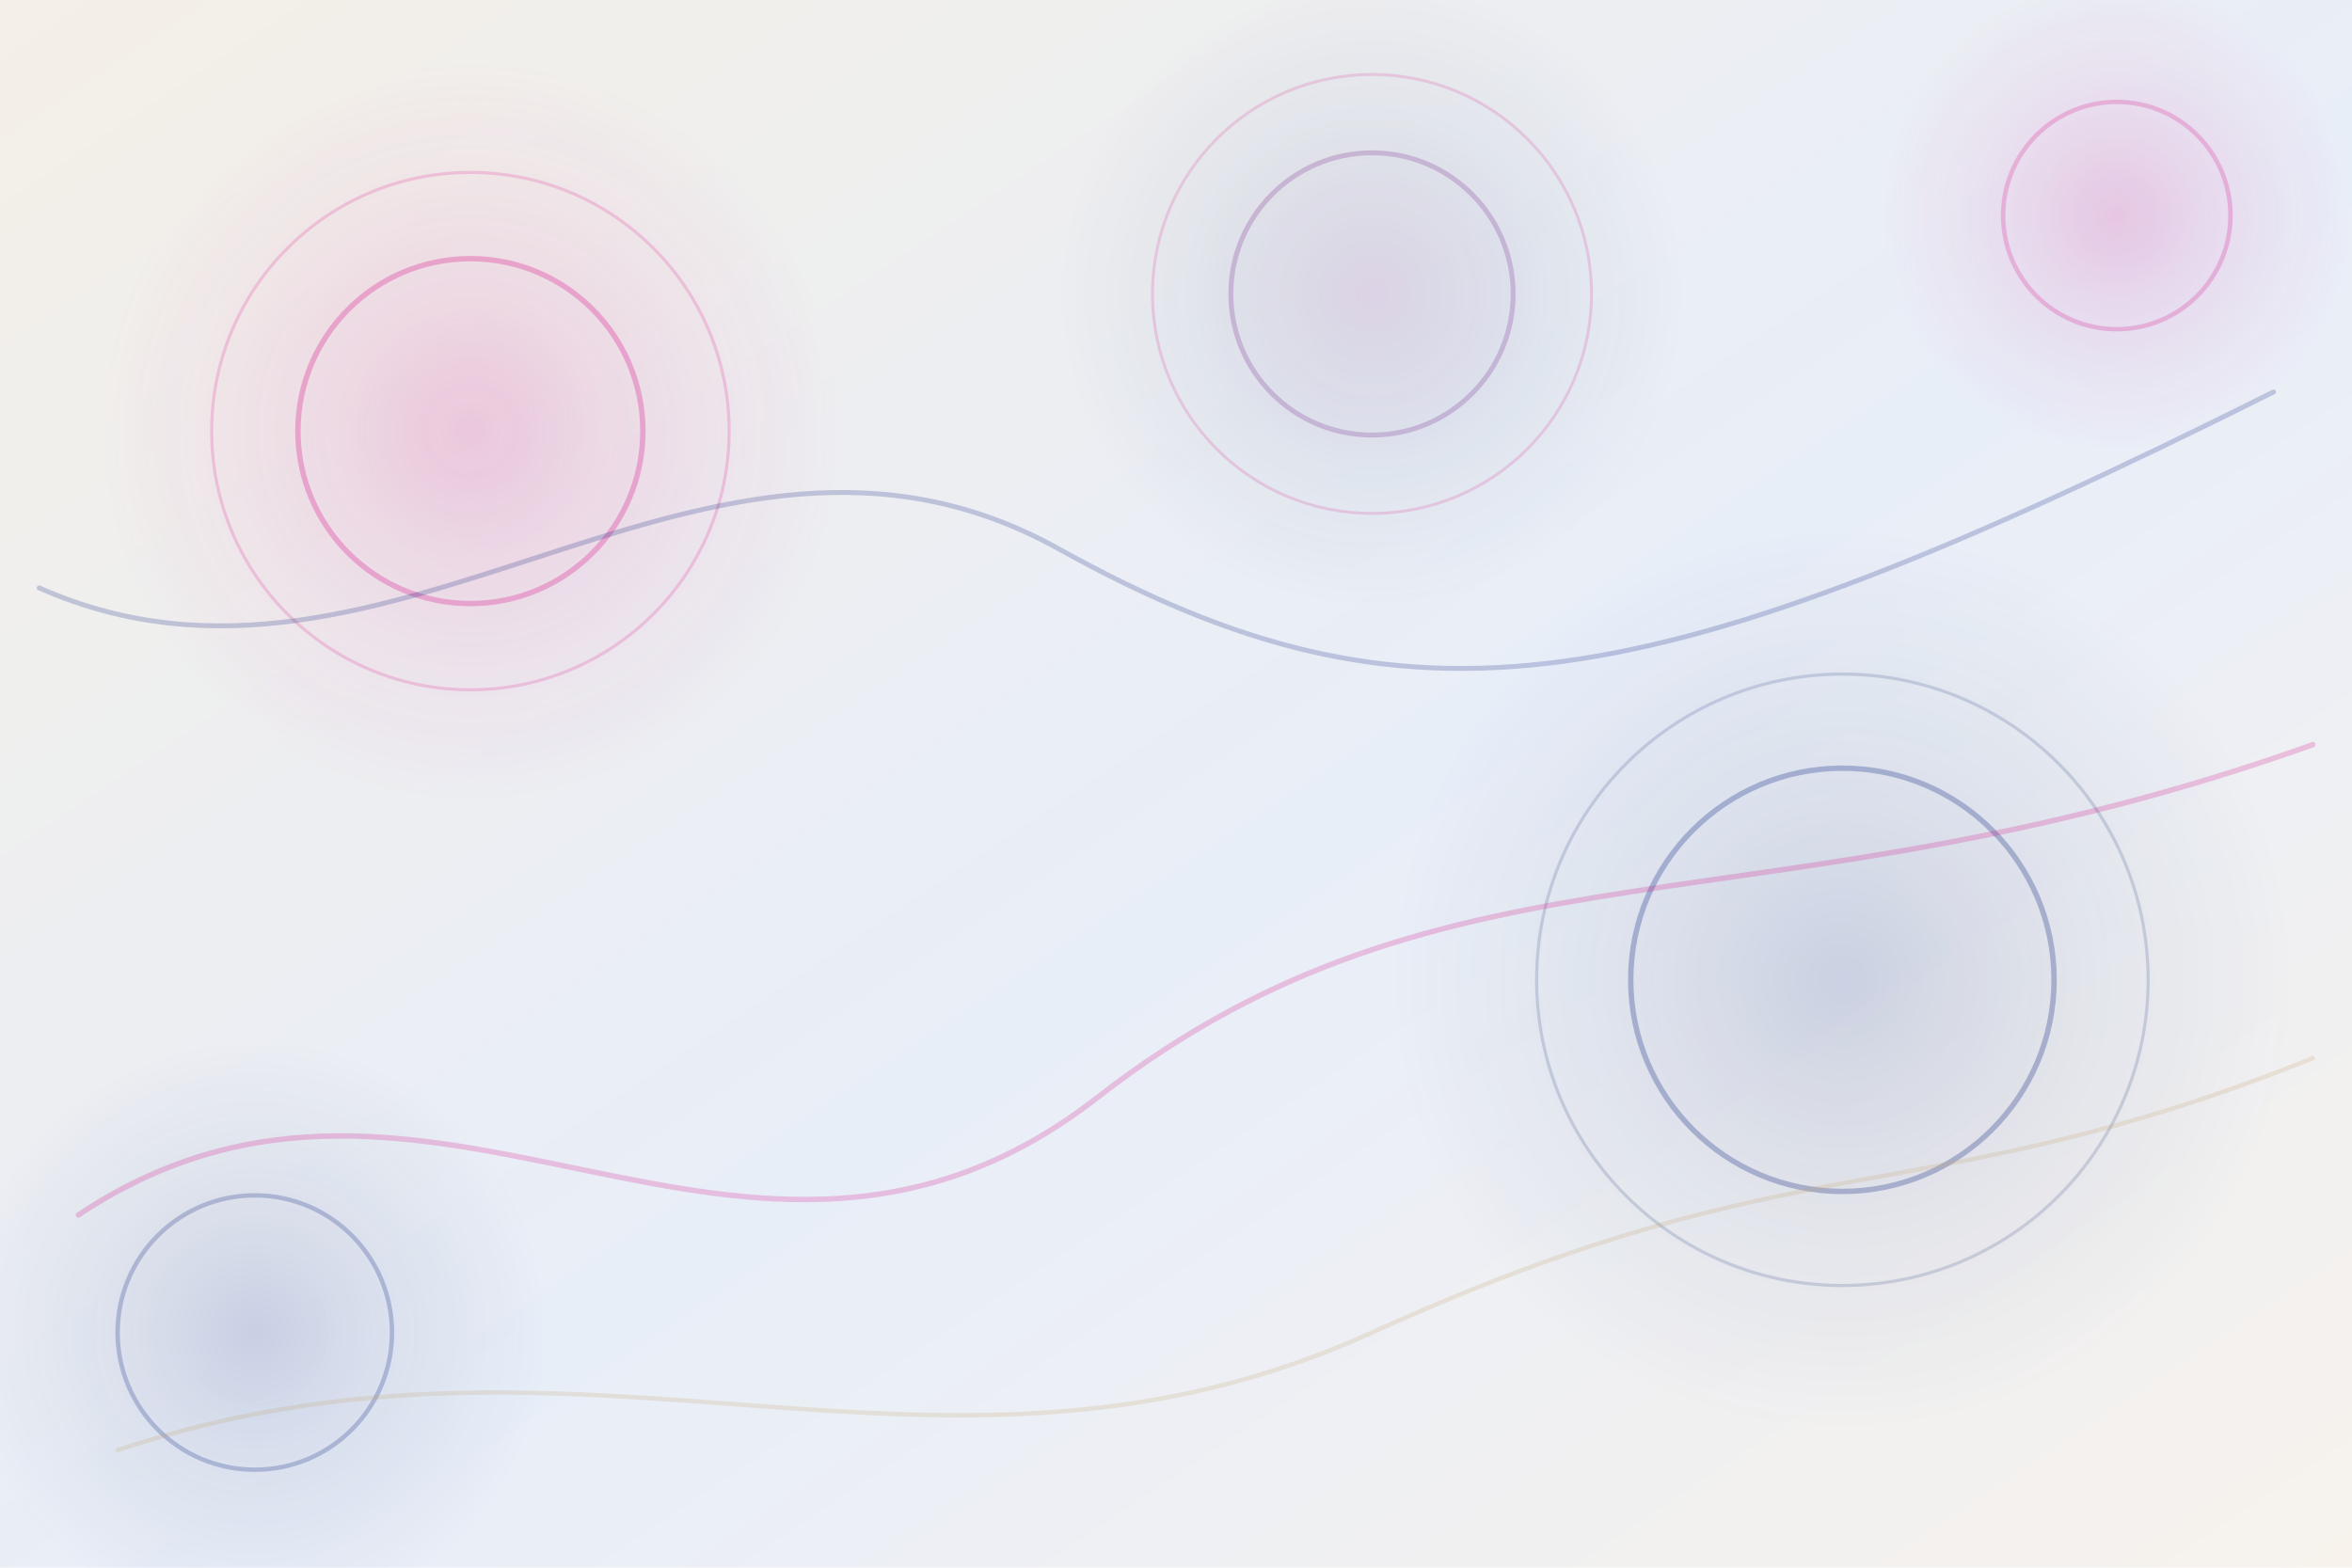
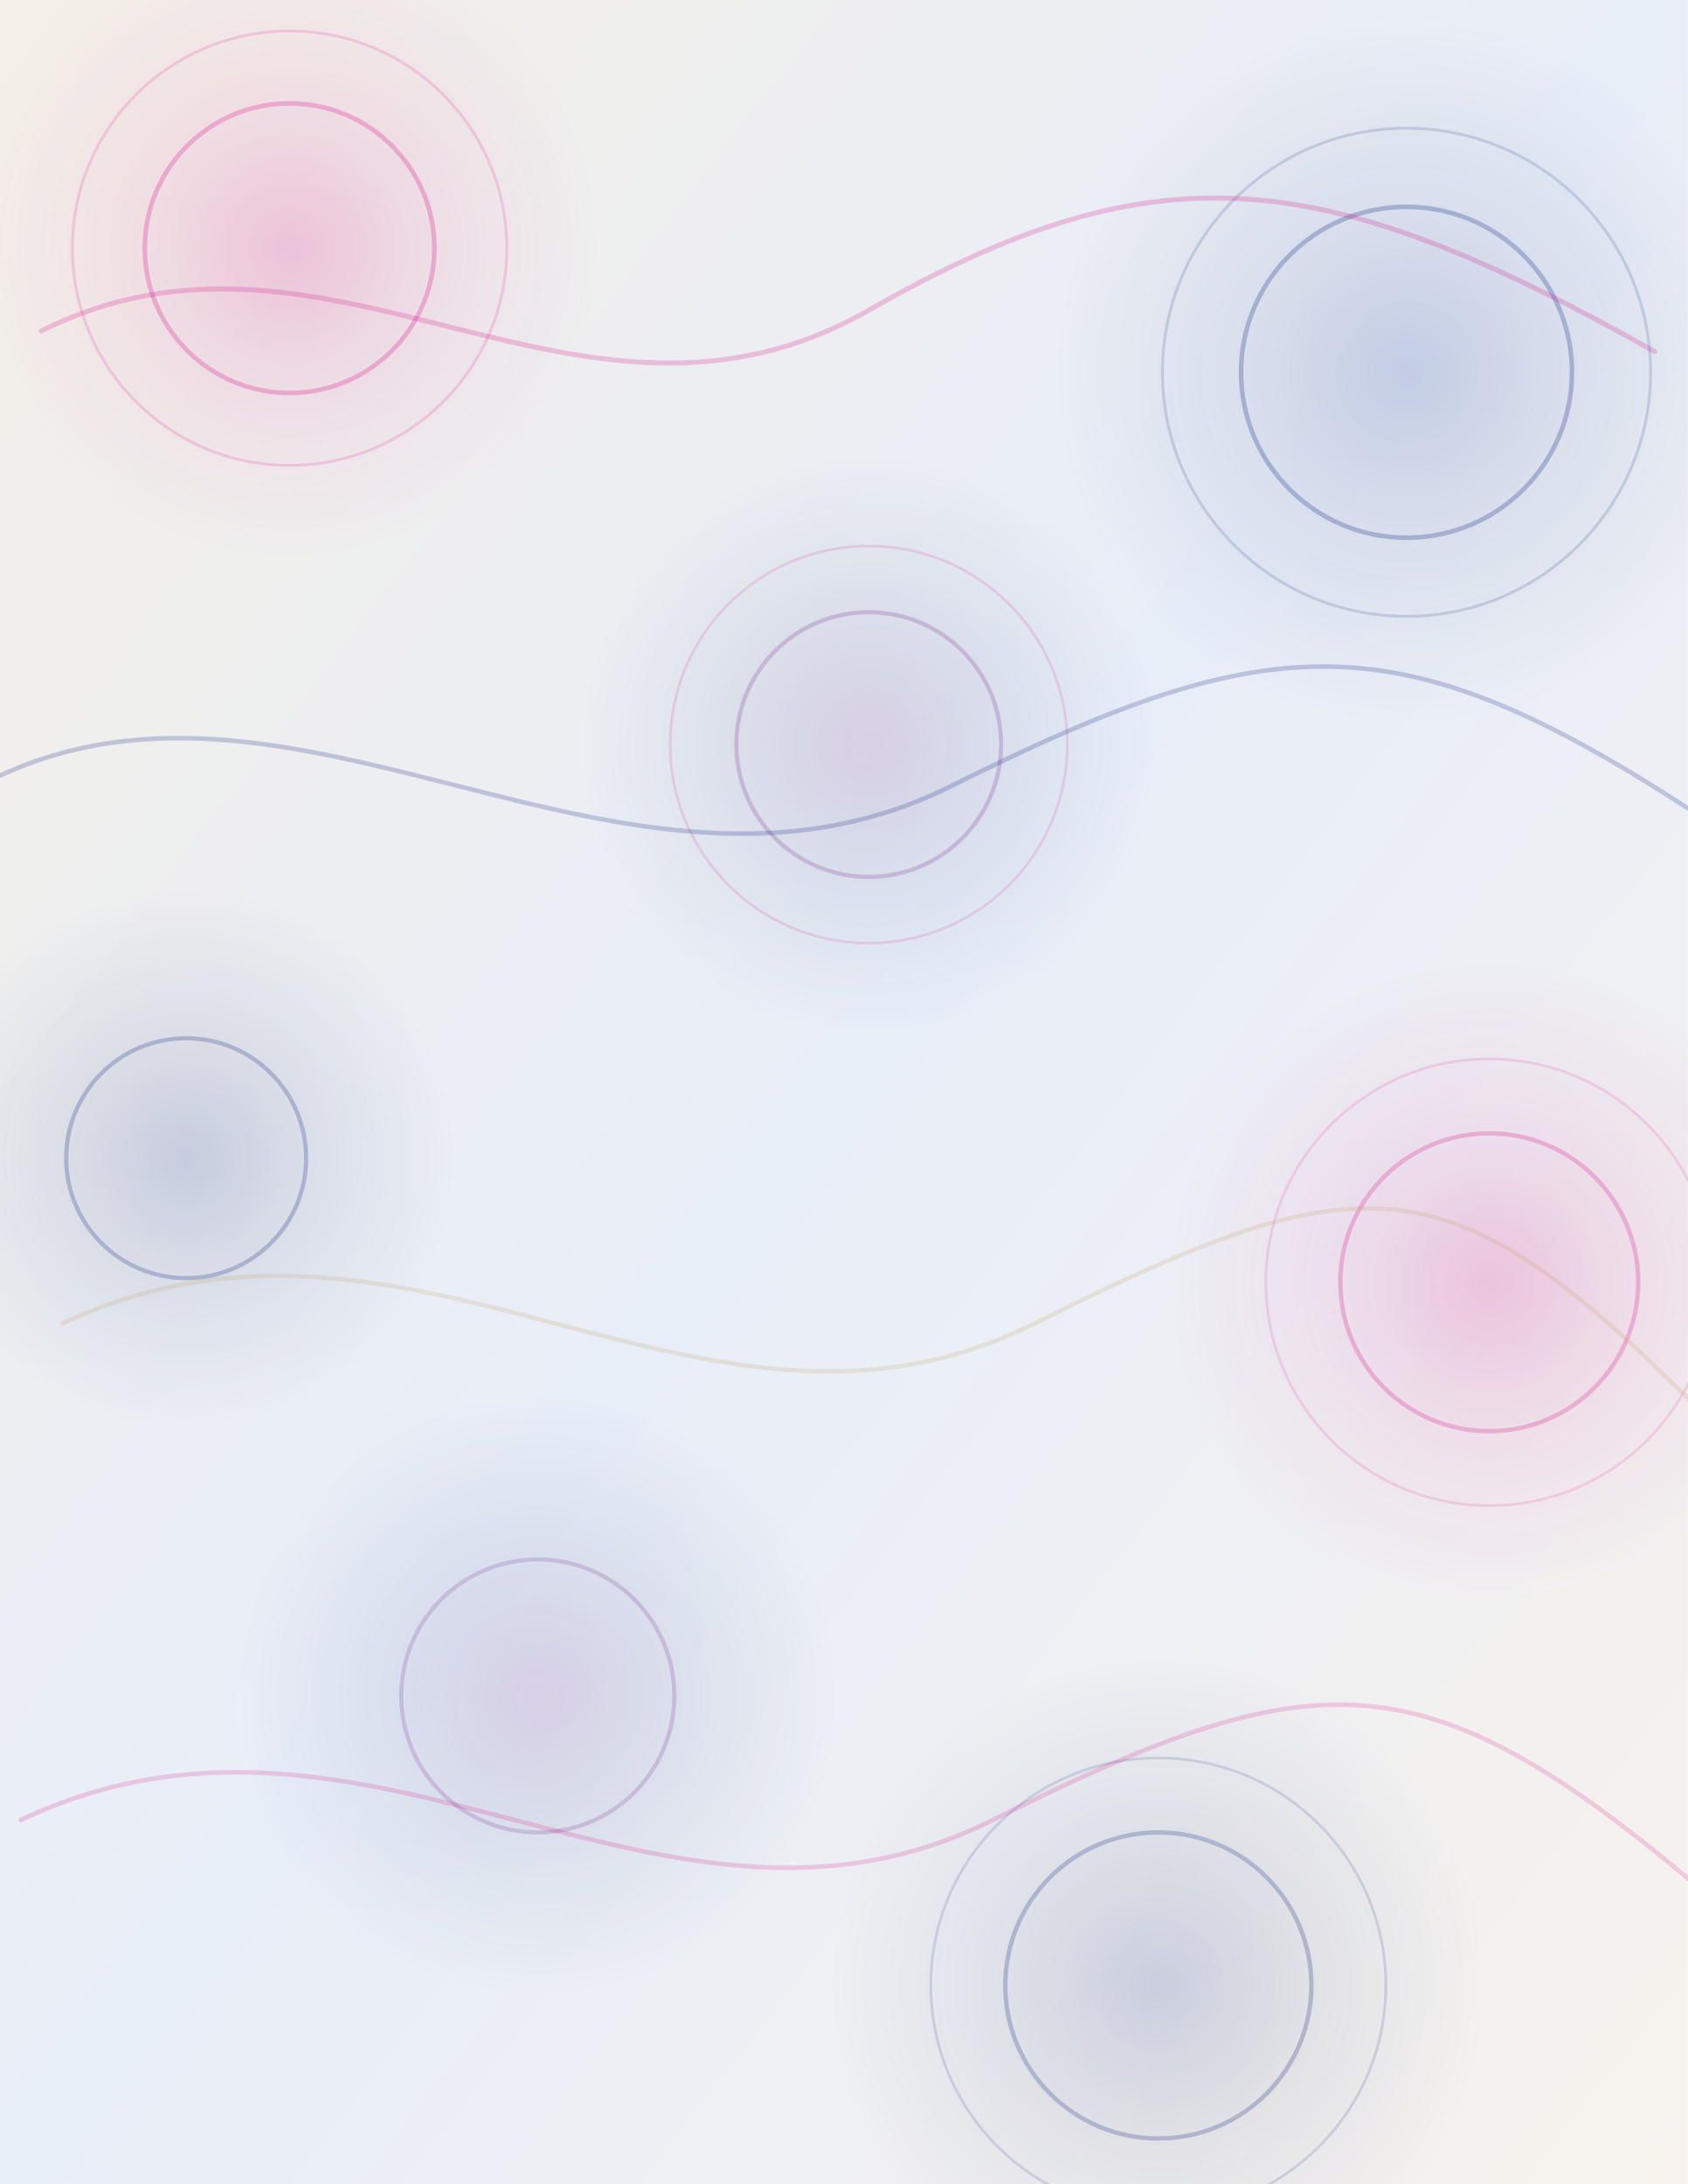
- <svg xmlns="http://www.w3.org/2000/svg" viewBox="0 0 1200 800" width="1200" height="800" role="presentation">
+ <svg xmlns="http://www.w3.org/2000/svg" viewBox="0 0 816 1056" width="816" height="1056" role="presentation">
  <defs>
-     <linearGradient id="siyaHeroCream" x1="0%" y1="0%" x2="100%" y2="100%">
+     <linearGradient id="opCream" x1="0%" y1="0%" x2="100%" y2="100%">
      <stop offset="0%" stop-color="#F4EFE7" />
-       <stop offset="55%" stop-color="#E8EEF8" />
+       <stop offset="50%" stop-color="#E8EEF8" />
      <stop offset="100%" stop-color="#F7F2EC" />
    </linearGradient>
-     <radialGradient id="siyaHeroGlowA" cx="50%" cy="50%" r="50%">
-       <stop offset="0%" stop-color="#D81088" stop-opacity="0.18" />
+     <radialGradient id="opGlowA" cx="50%" cy="50%" r="50%">
+       <stop offset="0%" stop-color="#D81088" stop-opacity="0.20" />
      <stop offset="45%" stop-color="#D81088" stop-opacity="0.08" />
      <stop offset="100%" stop-color="#D81088" stop-opacity="0" />
    </radialGradient>
-     <radialGradient id="siyaHeroGlowB" cx="50%" cy="50%" r="50%">
-       <stop offset="0%" stop-color="#001878" stop-opacity="0.14" />
-       <stop offset="50%" stop-color="#0A246B" stop-opacity="0.06" />
+     <radialGradient id="opGlowB" cx="50%" cy="50%" r="50%">
+       <stop offset="0%" stop-color="#001878" stop-opacity="0.16" />
+       <stop offset="50%" stop-color="#0A246B" stop-opacity="0.07" />
      <stop offset="100%" stop-color="#001878" stop-opacity="0" />
    </radialGradient>
-     <radialGradient id="siyaHeroGlowC" cx="50%" cy="50%" r="50%">
-       <stop offset="0%" stop-color="#7B2D8E" stop-opacity="0.14" />
-       <stop offset="55%" stop-color="#0A246B" stop-opacity="0.05" />
+     <radialGradient id="opGlowC" cx="50%" cy="50%" r="50%">
+       <stop offset="0%" stop-color="#7B2D8E" stop-opacity="0.16" />
+       <stop offset="55%" stop-color="#0A246B" stop-opacity="0.06" />
      <stop offset="100%" stop-color="#0A246B" stop-opacity="0" />
    </radialGradient>
  </defs>
-   <rect width="1200" height="800" fill="url(#siyaHeroCream)" />
+   <rect width="816" height="1056" fill="url(#opCream)" />
  <g>
-     <circle cx="240" cy="220" r="190" fill="url(#siyaHeroGlowA)" />
-     <circle cx="240" cy="220" r="88" fill="none" stroke="#D81088" stroke-width="2.75" stroke-opacity="0.28" />
-     <circle cx="240" cy="220" r="132" fill="none" stroke="#D81088" stroke-width="1.6" stroke-opacity="0.18" />
+     <circle cx="140" cy="120" r="150" fill="url(#opGlowA)" />
+     <circle cx="140" cy="120" r="70" fill="none" stroke="#D81088" stroke-width="2.2" stroke-opacity="0.26" />
+     <circle cx="140" cy="120" r="105" fill="none" stroke="#D81088" stroke-width="1.4" stroke-opacity="0.16" />
  </g>
  <g>
-     <circle cx="940" cy="500" r="230" fill="url(#siyaHeroGlowB)" />
-     <circle cx="940" cy="500" r="108" fill="none" stroke="#001878" stroke-width="2.75" stroke-opacity="0.26" />
-     <circle cx="940" cy="500" r="156" fill="none" stroke="#0A246B" stroke-width="1.6" stroke-opacity="0.16" />
+     <circle cx="680" cy="180" r="170" fill="url(#opGlowB)" />
+     <circle cx="680" cy="180" r="80" fill="none" stroke="#001878" stroke-width="2.2" stroke-opacity="0.24" />
+     <circle cx="680" cy="180" r="118" fill="none" stroke="#0A246B" stroke-width="1.4" stroke-opacity="0.15" />
  </g>
  <g>
-     <circle cx="700" cy="150" r="160" fill="url(#siyaHeroGlowC)" />
-     <circle cx="700" cy="150" r="72" fill="none" stroke="#7B2D8E" stroke-width="2.5" stroke-opacity="0.24" />
-     <circle cx="700" cy="150" r="112" fill="none" stroke="#D81088" stroke-width="1.5" stroke-opacity="0.16" />
+     <circle cx="420" cy="360" r="140" fill="url(#opGlowC)" />
+     <circle cx="420" cy="360" r="64" fill="none" stroke="#7B2D8E" stroke-width="2" stroke-opacity="0.22" />
+     <circle cx="420" cy="360" r="96" fill="none" stroke="#D81088" stroke-width="1.3" stroke-opacity="0.14" />
  </g>
  <g>
-     <circle cx="130" cy="680" r="150" fill="url(#siyaHeroGlowB)" />
-     <circle cx="130" cy="680" r="70" fill="none" stroke="#001878" stroke-width="2.25" stroke-opacity="0.22" />
-     <circle cx="1080" cy="110" r="120" fill="url(#siyaHeroGlowA)" />
-     <circle cx="1080" cy="110" r="58" fill="none" stroke="#D81088" stroke-width="2.25" stroke-opacity="0.22" />
+     <circle cx="90" cy="560" r="130" fill="url(#opGlowB)" />
+     <circle cx="90" cy="560" r="58" fill="none" stroke="#001878" stroke-width="2" stroke-opacity="0.22" />
  </g>
  <g>
-     <path d="M40 620 C 220 500, 380 700, 560 560 S 900 480, 1180 380" fill="none" stroke="#D81088" stroke-width="2.75" stroke-linecap="round" stroke-opacity="0.22" />
-     <path d="M20 300 C 200 380, 360 180, 540 280 S 840 360, 1160 200" fill="none" stroke="#001878" stroke-width="2.5" stroke-linecap="round" stroke-opacity="0.2" />
-     <path d="M60 740 C 300 660, 480 780, 700 680 S 980 620, 1180 540" fill="none" stroke="#C4A574" stroke-width="2.25" stroke-linecap="round" stroke-opacity="0.22" />
+     <circle cx="720" cy="620" r="155" fill="url(#opGlowA)" />
+     <circle cx="720" cy="620" r="72" fill="none" stroke="#D81088" stroke-width="2.1" stroke-opacity="0.24" />
+     <circle cx="720" cy="620" r="108" fill="none" stroke="#D81088" stroke-width="1.3" stroke-opacity="0.14" />
+   </g>
+   <g>
+     <circle cx="260" cy="820" r="145" fill="url(#opGlowC)" />
+     <circle cx="260" cy="820" r="66" fill="none" stroke="#7B2D8E" stroke-width="2" stroke-opacity="0.2" />
+   </g>
+   <g>
+     <circle cx="560" cy="960" r="160" fill="url(#opGlowB)" />
+     <circle cx="560" cy="960" r="74" fill="none" stroke="#001878" stroke-width="2.1" stroke-opacity="0.22" />
+     <circle cx="560" cy="960" r="110" fill="none" stroke="#0A246B" stroke-width="1.3" stroke-opacity="0.14" />
+   </g>
+   <g fill="none" stroke-linecap="round">
+     <path d="M20 160 C 160 90, 280 230, 420 150 S 640 80, 800 170" stroke="#D81088" stroke-width="2.4" stroke-opacity="0.22" />
+     <path d="M-10 380 C 140 300, 300 460, 460 380 S 680 300, 830 400" stroke="#001878" stroke-width="2.2" stroke-opacity="0.2" />
+     <path d="M30 640 C 200 560, 340 720, 500 640 S 700 560, 820 680" stroke="#C4A574" stroke-width="2.1" stroke-opacity="0.22" />
+     <path d="M10 880 C 180 800, 320 960, 480 880 S 690 800, 830 920" stroke="#D81088" stroke-width="2.2" stroke-opacity="0.18" />
  </g>
</svg>
